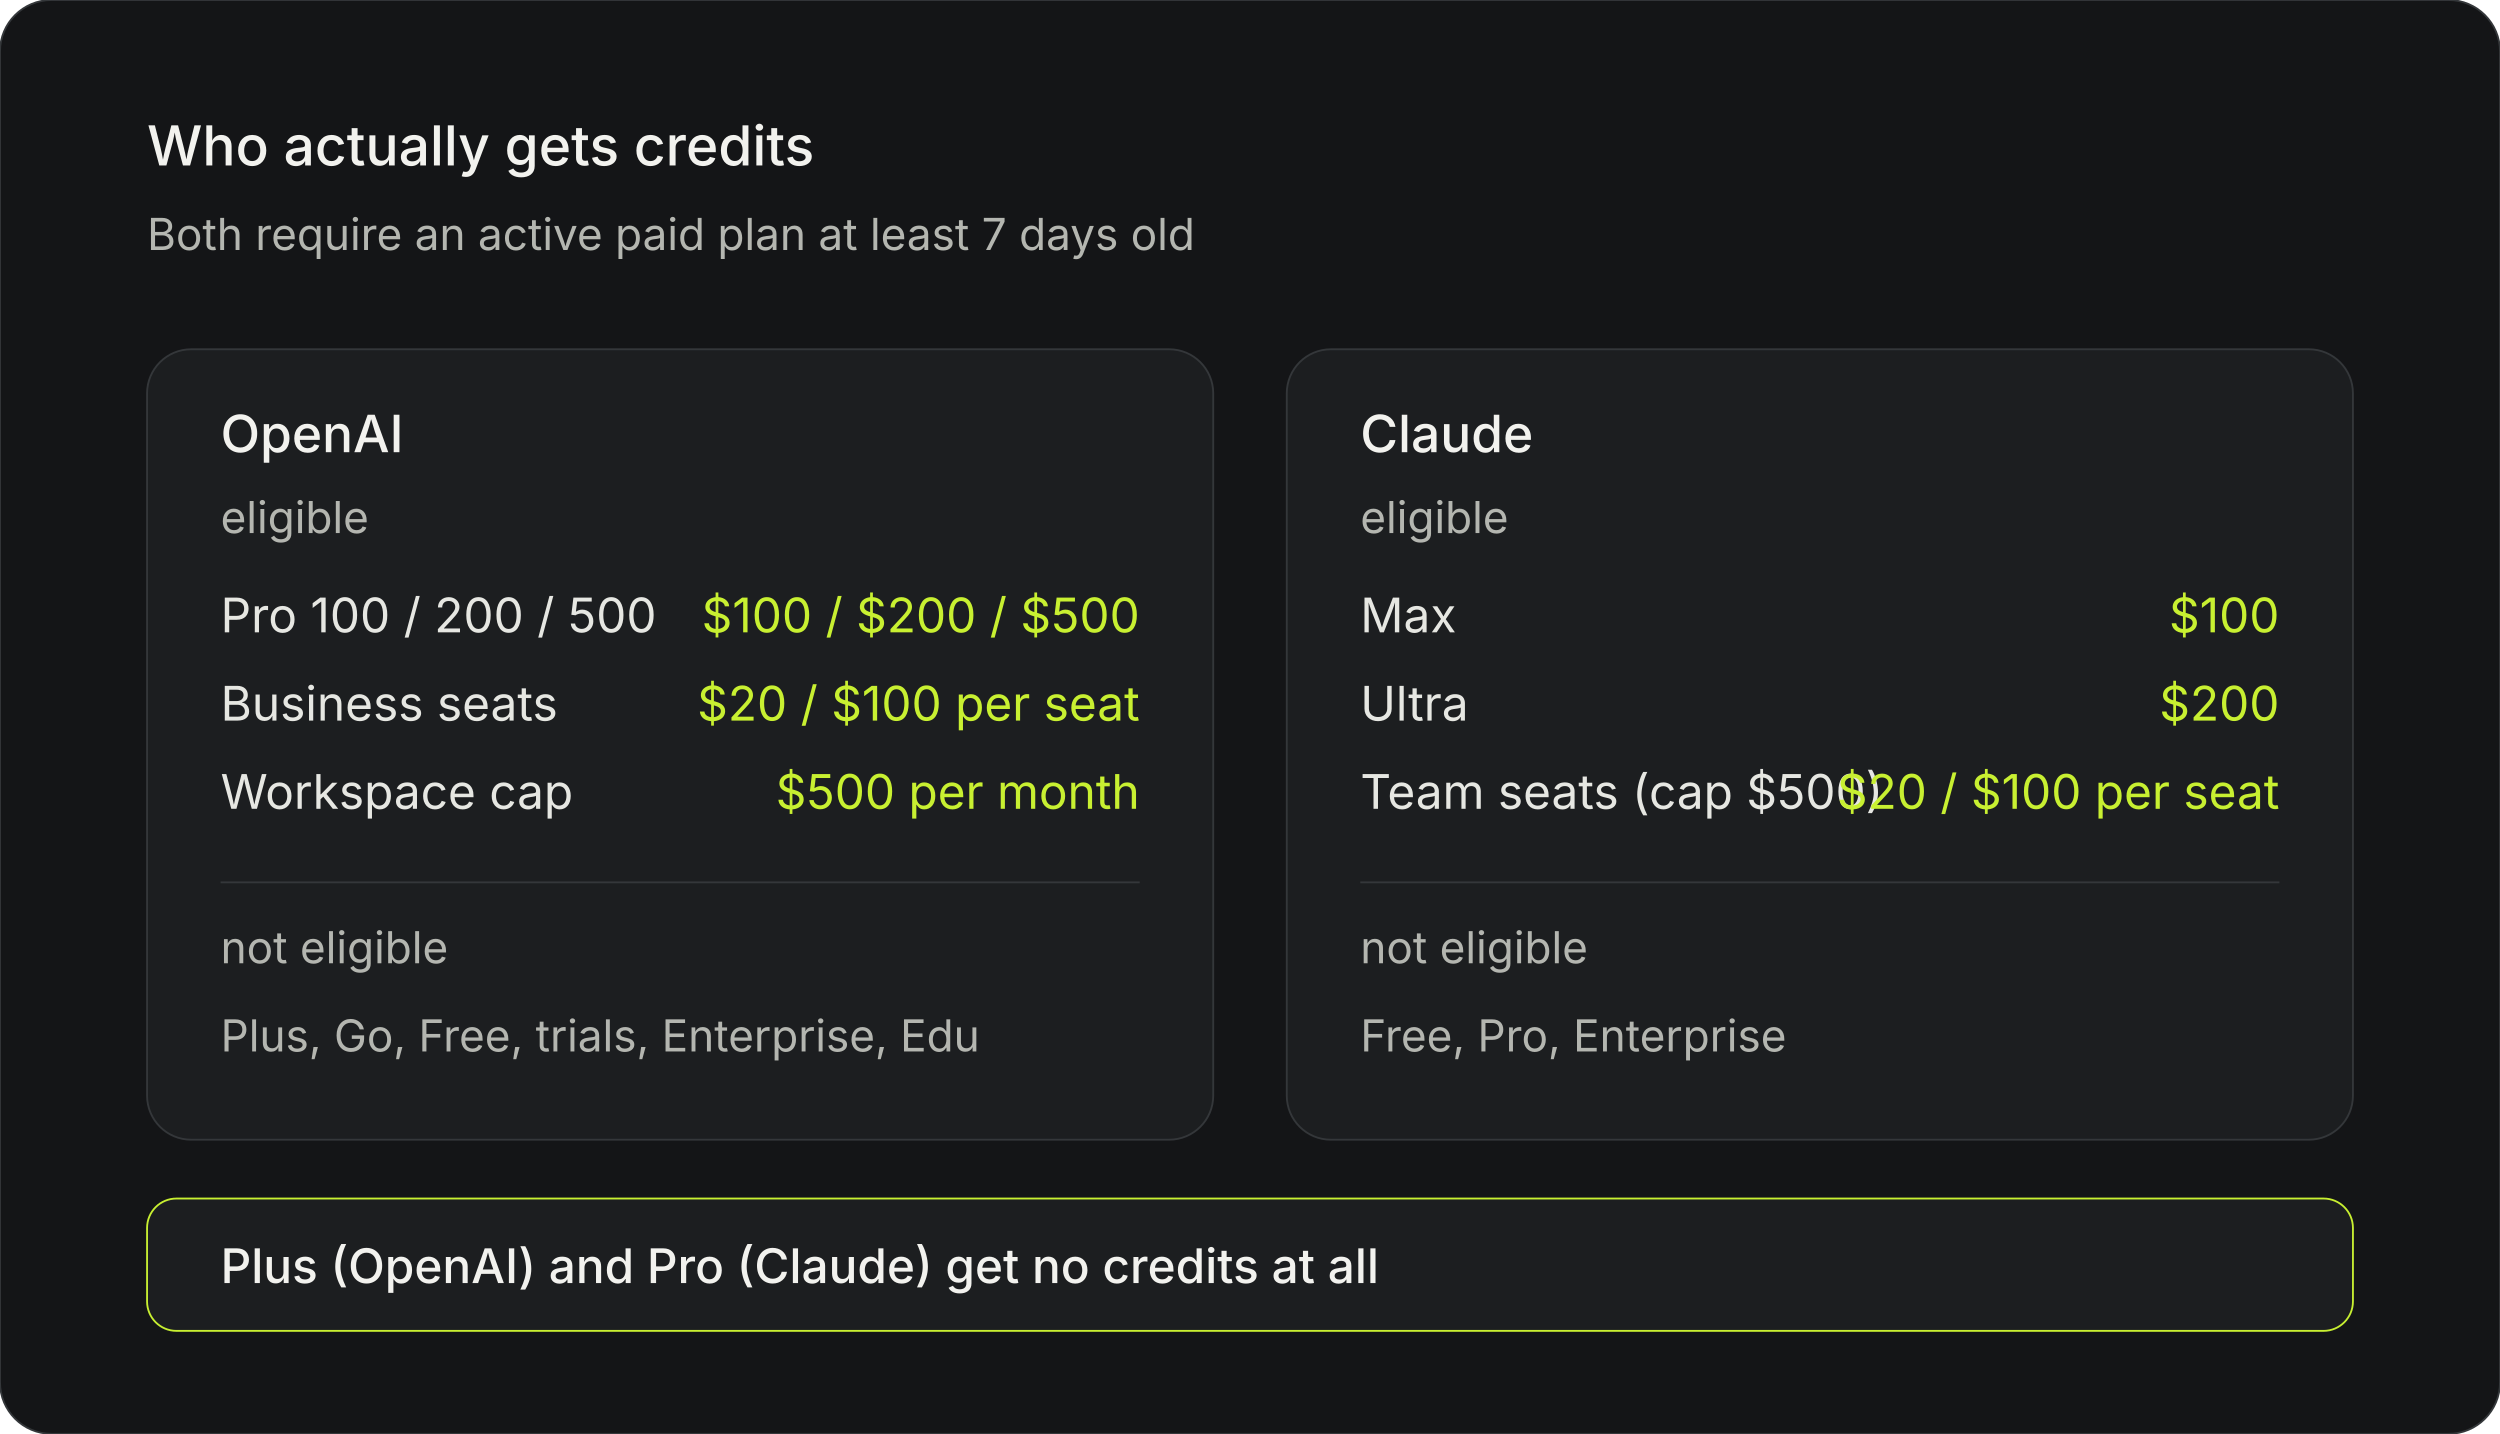
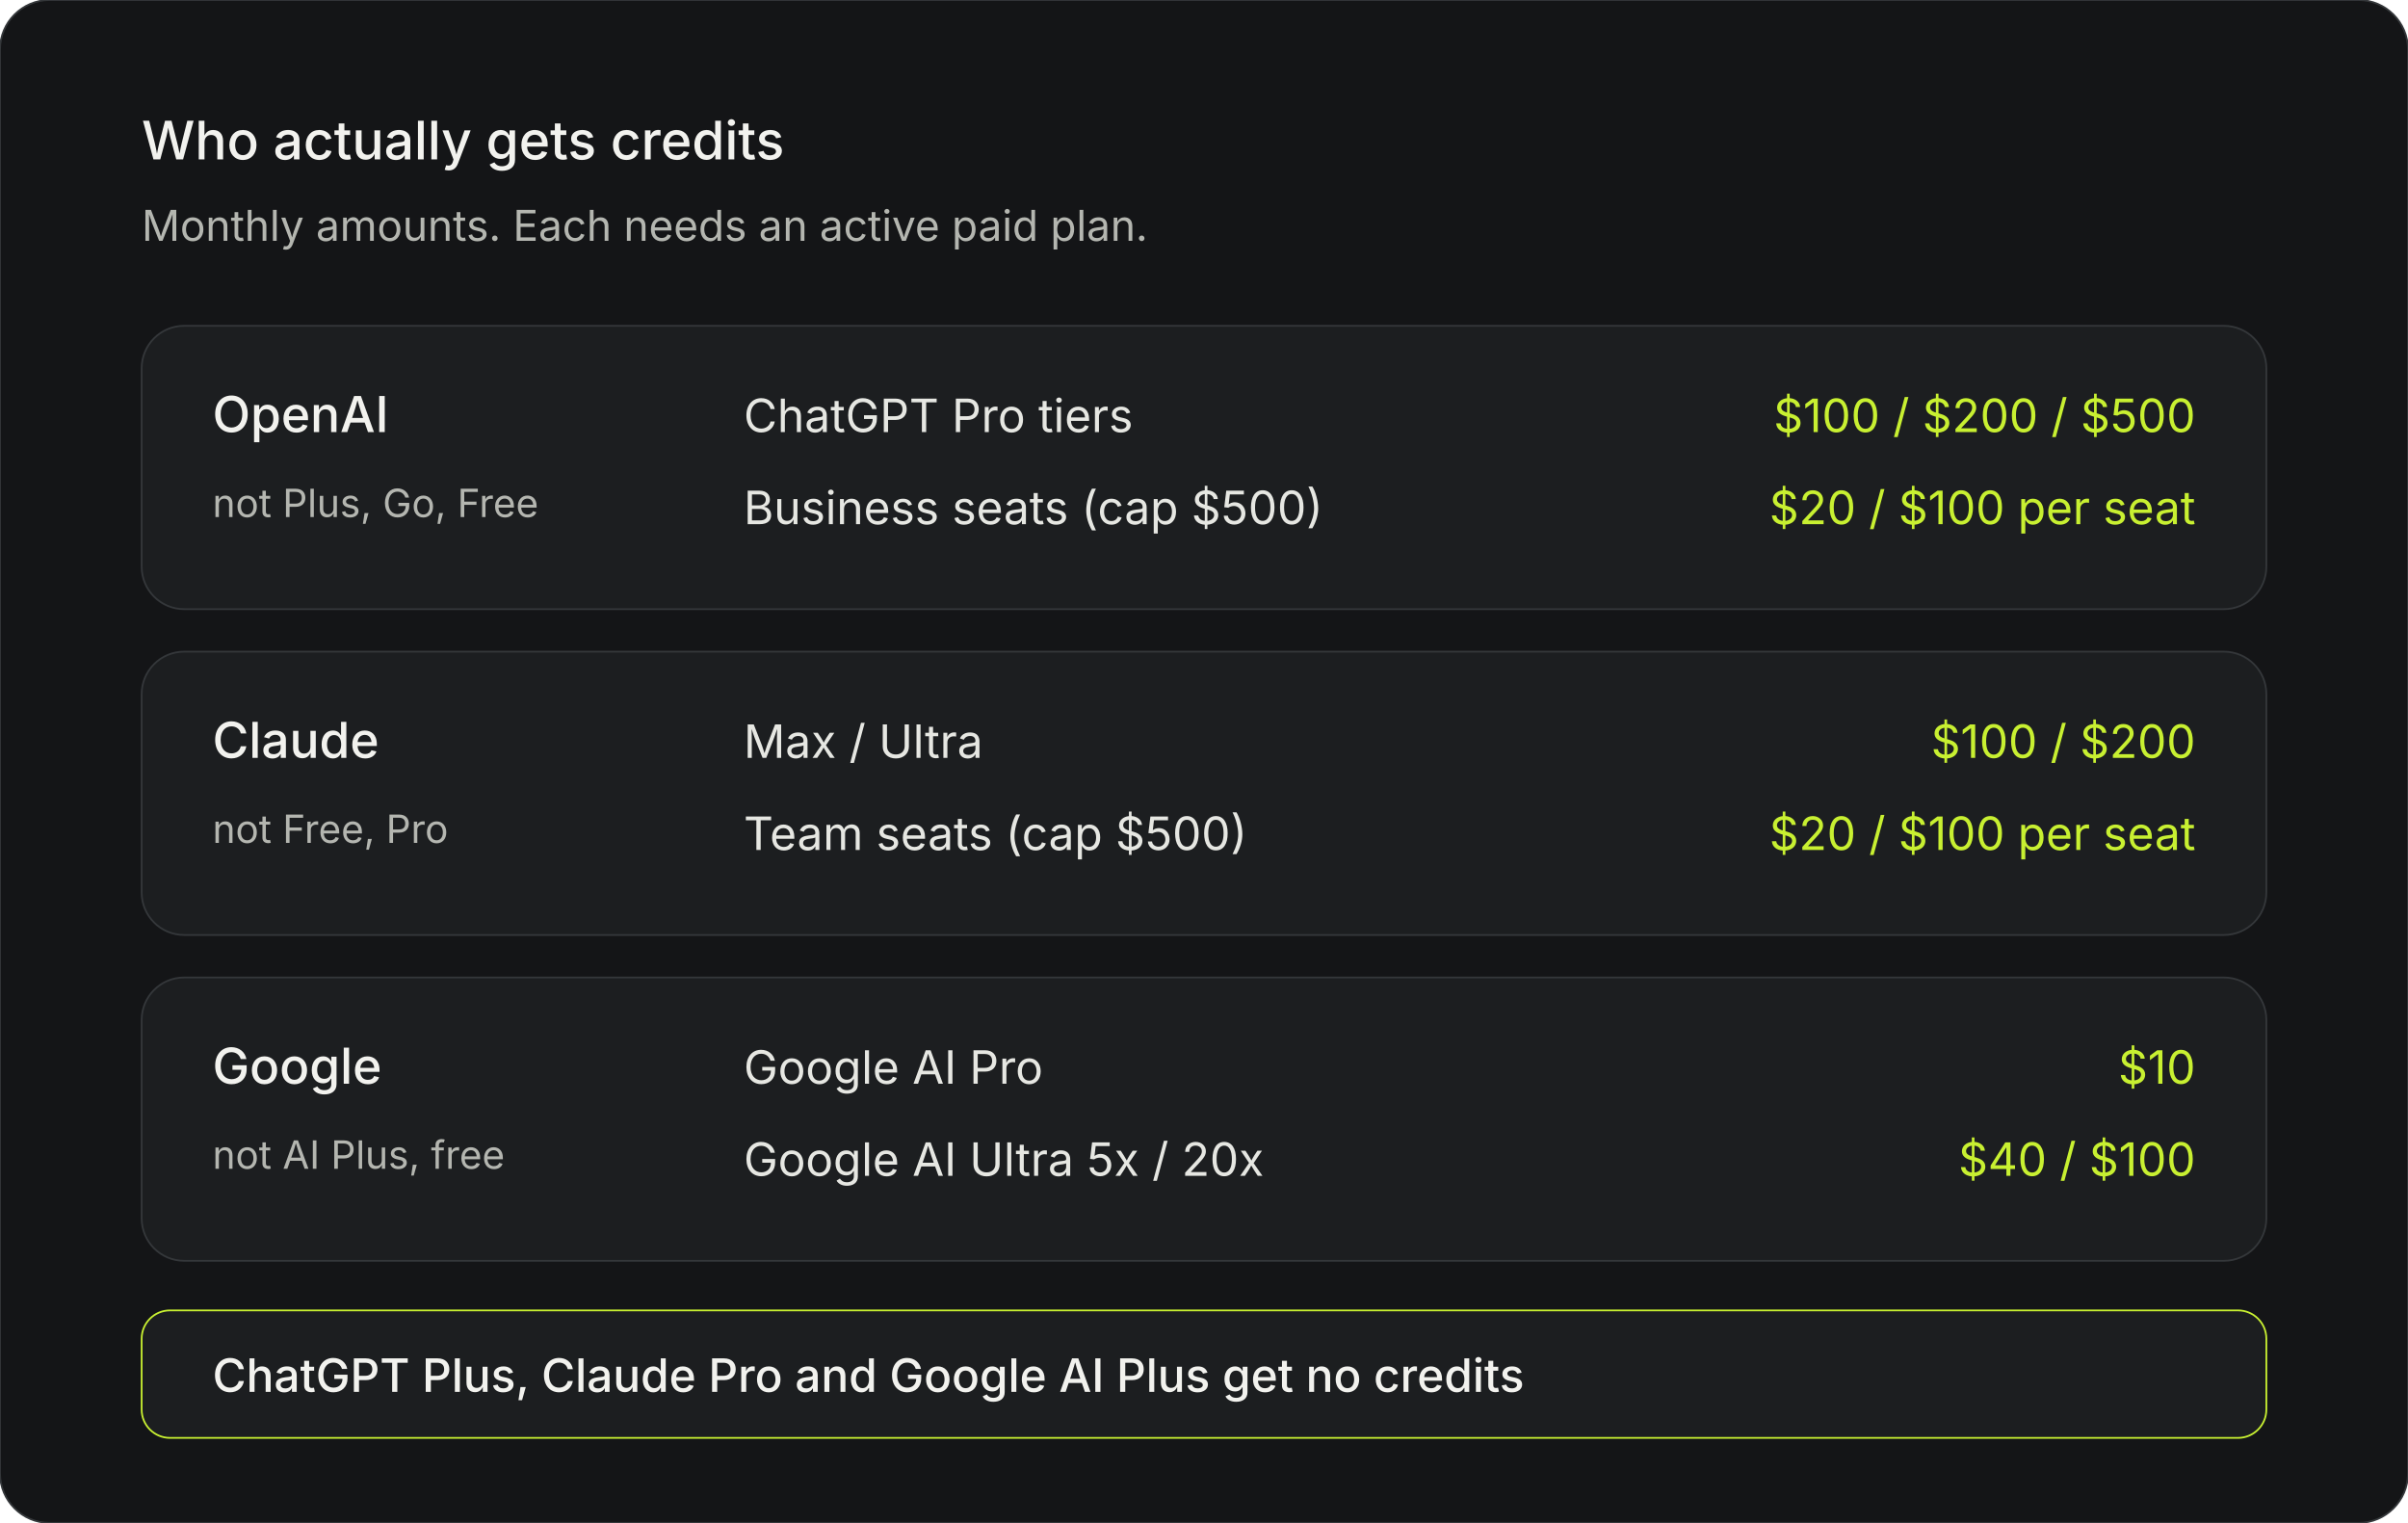
- <svg xmlns="http://www.w3.org/2000/svg" viewBox="0 0 680 390" width="100%" role="img" font-family="Sora, system-ui, -apple-system, Segoe UI, sans-serif">
-   <rect x="0" y="0" width="680" height="390" rx="14" fill="#141517" stroke="#34373a" stroke-width="0.5" />
+ <svg xmlns="http://www.w3.org/2000/svg" viewBox="0 0 680 430" width="100%" role="img" font-family="Sora, system-ui, -apple-system, Segoe UI, sans-serif">
+   <rect x="0" y="0" width="680" height="430" rx="14" fill="#141517" stroke="#34373a" stroke-width="0.5" />
  <text x="40" y="45" font-size="15" font-weight="500" fill="#f2f2ee">Who actually gets credits</text>
-   <text x="40" y="68" font-size="12" fill="#b4b6b0">Both require an active paid plan at least 7 days old</text>
-   <rect x="40" y="95" width="290" height="215" rx="12" fill="#1c1e20" stroke="#34373a" stroke-width="0.5" />
-   <text x="60" y="123" font-size="14" font-weight="500" fill="#f2f2ee">OpenAI</text>
-   <text x="60" y="145" font-size="12" fill="#b4b6b0">eligible</text>
-   <text x="60" y="172" font-size="13" fill="#e6e7e2">Pro 100 / 200 / 500</text>
-   <text x="310" y="172" font-size="13" text-anchor="end" fill="#c8f031">$100 / $200 / $500</text>
-   <text x="60" y="196" font-size="13" fill="#e6e7e2">Business seats</text>
-   <text x="310" y="196" font-size="13" text-anchor="end" fill="#c8f031">$20 / $100 per seat</text>
-   <text x="60" y="220" font-size="13" fill="#e6e7e2">Workspace cap</text>
-   <text x="310" y="220" font-size="13" text-anchor="end" fill="#c8f031">$500 per month</text>
-   <line x1="60" y1="240" x2="310" y2="240" stroke="#34373a" stroke-width="0.5" />
-   <text x="60" y="262" font-size="12" fill="#b4b6b0">not eligible</text>
-   <text x="60" y="286" font-size="12" fill="#b4b6b0">Plus, Go, Free, trials, Enterprise, Edu</text>
-   <rect x="350" y="95" width="290" height="215" rx="12" fill="#1c1e20" stroke="#34373a" stroke-width="0.5" />
-   <text x="370" y="123" font-size="14" font-weight="500" fill="#f2f2ee">Claude</text>
-   <text x="370" y="145" font-size="12" fill="#b4b6b0">eligible</text>
-   <text x="370" y="172" font-size="13" fill="#e6e7e2">Max</text>
-   <text x="620" y="172" font-size="13" text-anchor="end" fill="#c8f031">$100</text>
-   <text x="370" y="196" font-size="13" fill="#e6e7e2">Ultra</text>
-   <text x="620" y="196" font-size="13" text-anchor="end" fill="#c8f031">$200</text>
-   <text x="370" y="220" font-size="13" fill="#e6e7e2">Team seats (cap $500)</text>
-   <text x="620" y="220" font-size="13" text-anchor="end" fill="#c8f031">$20 / $100 per seat</text>
-   <line x1="370" y1="240" x2="620" y2="240" stroke="#34373a" stroke-width="0.5" />
-   <text x="370" y="262" font-size="12" fill="#b4b6b0">not eligible</text>
-   <text x="370" y="286" font-size="12" fill="#b4b6b0">Free, Pro, Enterprise</text>
-   <rect x="40" y="326" width="600" height="36" rx="8" fill="#1c1e20" stroke="#c8f031" stroke-width="0.5" />
-   <text x="60" y="349" font-size="13" font-weight="500" fill="#f2f2ee">Plus (OpenAI) and Pro (Claude) get no credits at all</text>
+   <text x="40" y="68" font-size="12" fill="#b4b6b0">Monthly amounts. Each needs an active paid plan.</text>
+   <rect x="40" y="92" width="600" height="80" rx="12" fill="#1c1e20" stroke="#34373a" stroke-width="0.5" />
+   <text x="60" y="122" font-size="14" font-weight="500" fill="#f2f2ee">OpenAI</text>
+   <text x="60" y="146" font-size="11" fill="#b4b6b0">not Plus, Go, Free</text>
+   <text x="210" y="122" font-size="13" fill="#e6e7e2">ChatGPT Pro tiers</text>
+   <text x="620" y="122" font-size="13" text-anchor="end" fill="#c8f031">$100 / $200 / $500</text>
+   <text x="210" y="148" font-size="13" fill="#e6e7e2">Business seats (cap $500)</text>
+   <text x="620" y="148" font-size="13" text-anchor="end" fill="#c8f031">$20 / $100 per seat</text>
+   <rect x="40" y="184" width="600" height="80" rx="12" fill="#1c1e20" stroke="#34373a" stroke-width="0.5" />
+   <text x="60" y="214" font-size="14" font-weight="500" fill="#f2f2ee">Claude</text>
+   <text x="60" y="238" font-size="11" fill="#b4b6b0">not Free, Pro</text>
+   <text x="210" y="214" font-size="13" fill="#e6e7e2">Max / Ultra</text>
+   <text x="620" y="214" font-size="13" text-anchor="end" fill="#c8f031">$100 / $200</text>
+   <text x="210" y="240" font-size="13" fill="#e6e7e2">Team seats (cap $500)</text>
+   <text x="620" y="240" font-size="13" text-anchor="end" fill="#c8f031">$20 / $100 per seat</text>
+   <rect x="40" y="276" width="600" height="80" rx="12" fill="#1c1e20" stroke="#34373a" stroke-width="0.5" />
+   <text x="60" y="306" font-size="14" font-weight="500" fill="#f2f2ee">Google</text>
+   <text x="60" y="330" font-size="11" fill="#b4b6b0">not AI Plus, free</text>
+   <text x="210" y="306" font-size="13" fill="#e6e7e2">Google AI Pro</text>
+   <text x="620" y="306" font-size="13" text-anchor="end" fill="#c8f031">$10</text>
+   <text x="210" y="332" font-size="13" fill="#e6e7e2">Google AI Ultra 5x / 20x</text>
+   <text x="620" y="332" font-size="13" text-anchor="end" fill="#c8f031">$40 / $100</text>
+   <rect x="40" y="370" width="600" height="36" rx="8" fill="#1c1e20" stroke="#c8f031" stroke-width="0.5" />
+   <text x="60" y="393" font-size="13" font-weight="500" fill="#f2f2ee">ChatGPT Plus, Claude Pro and Google AI Plus get no credits</text>
</svg>
